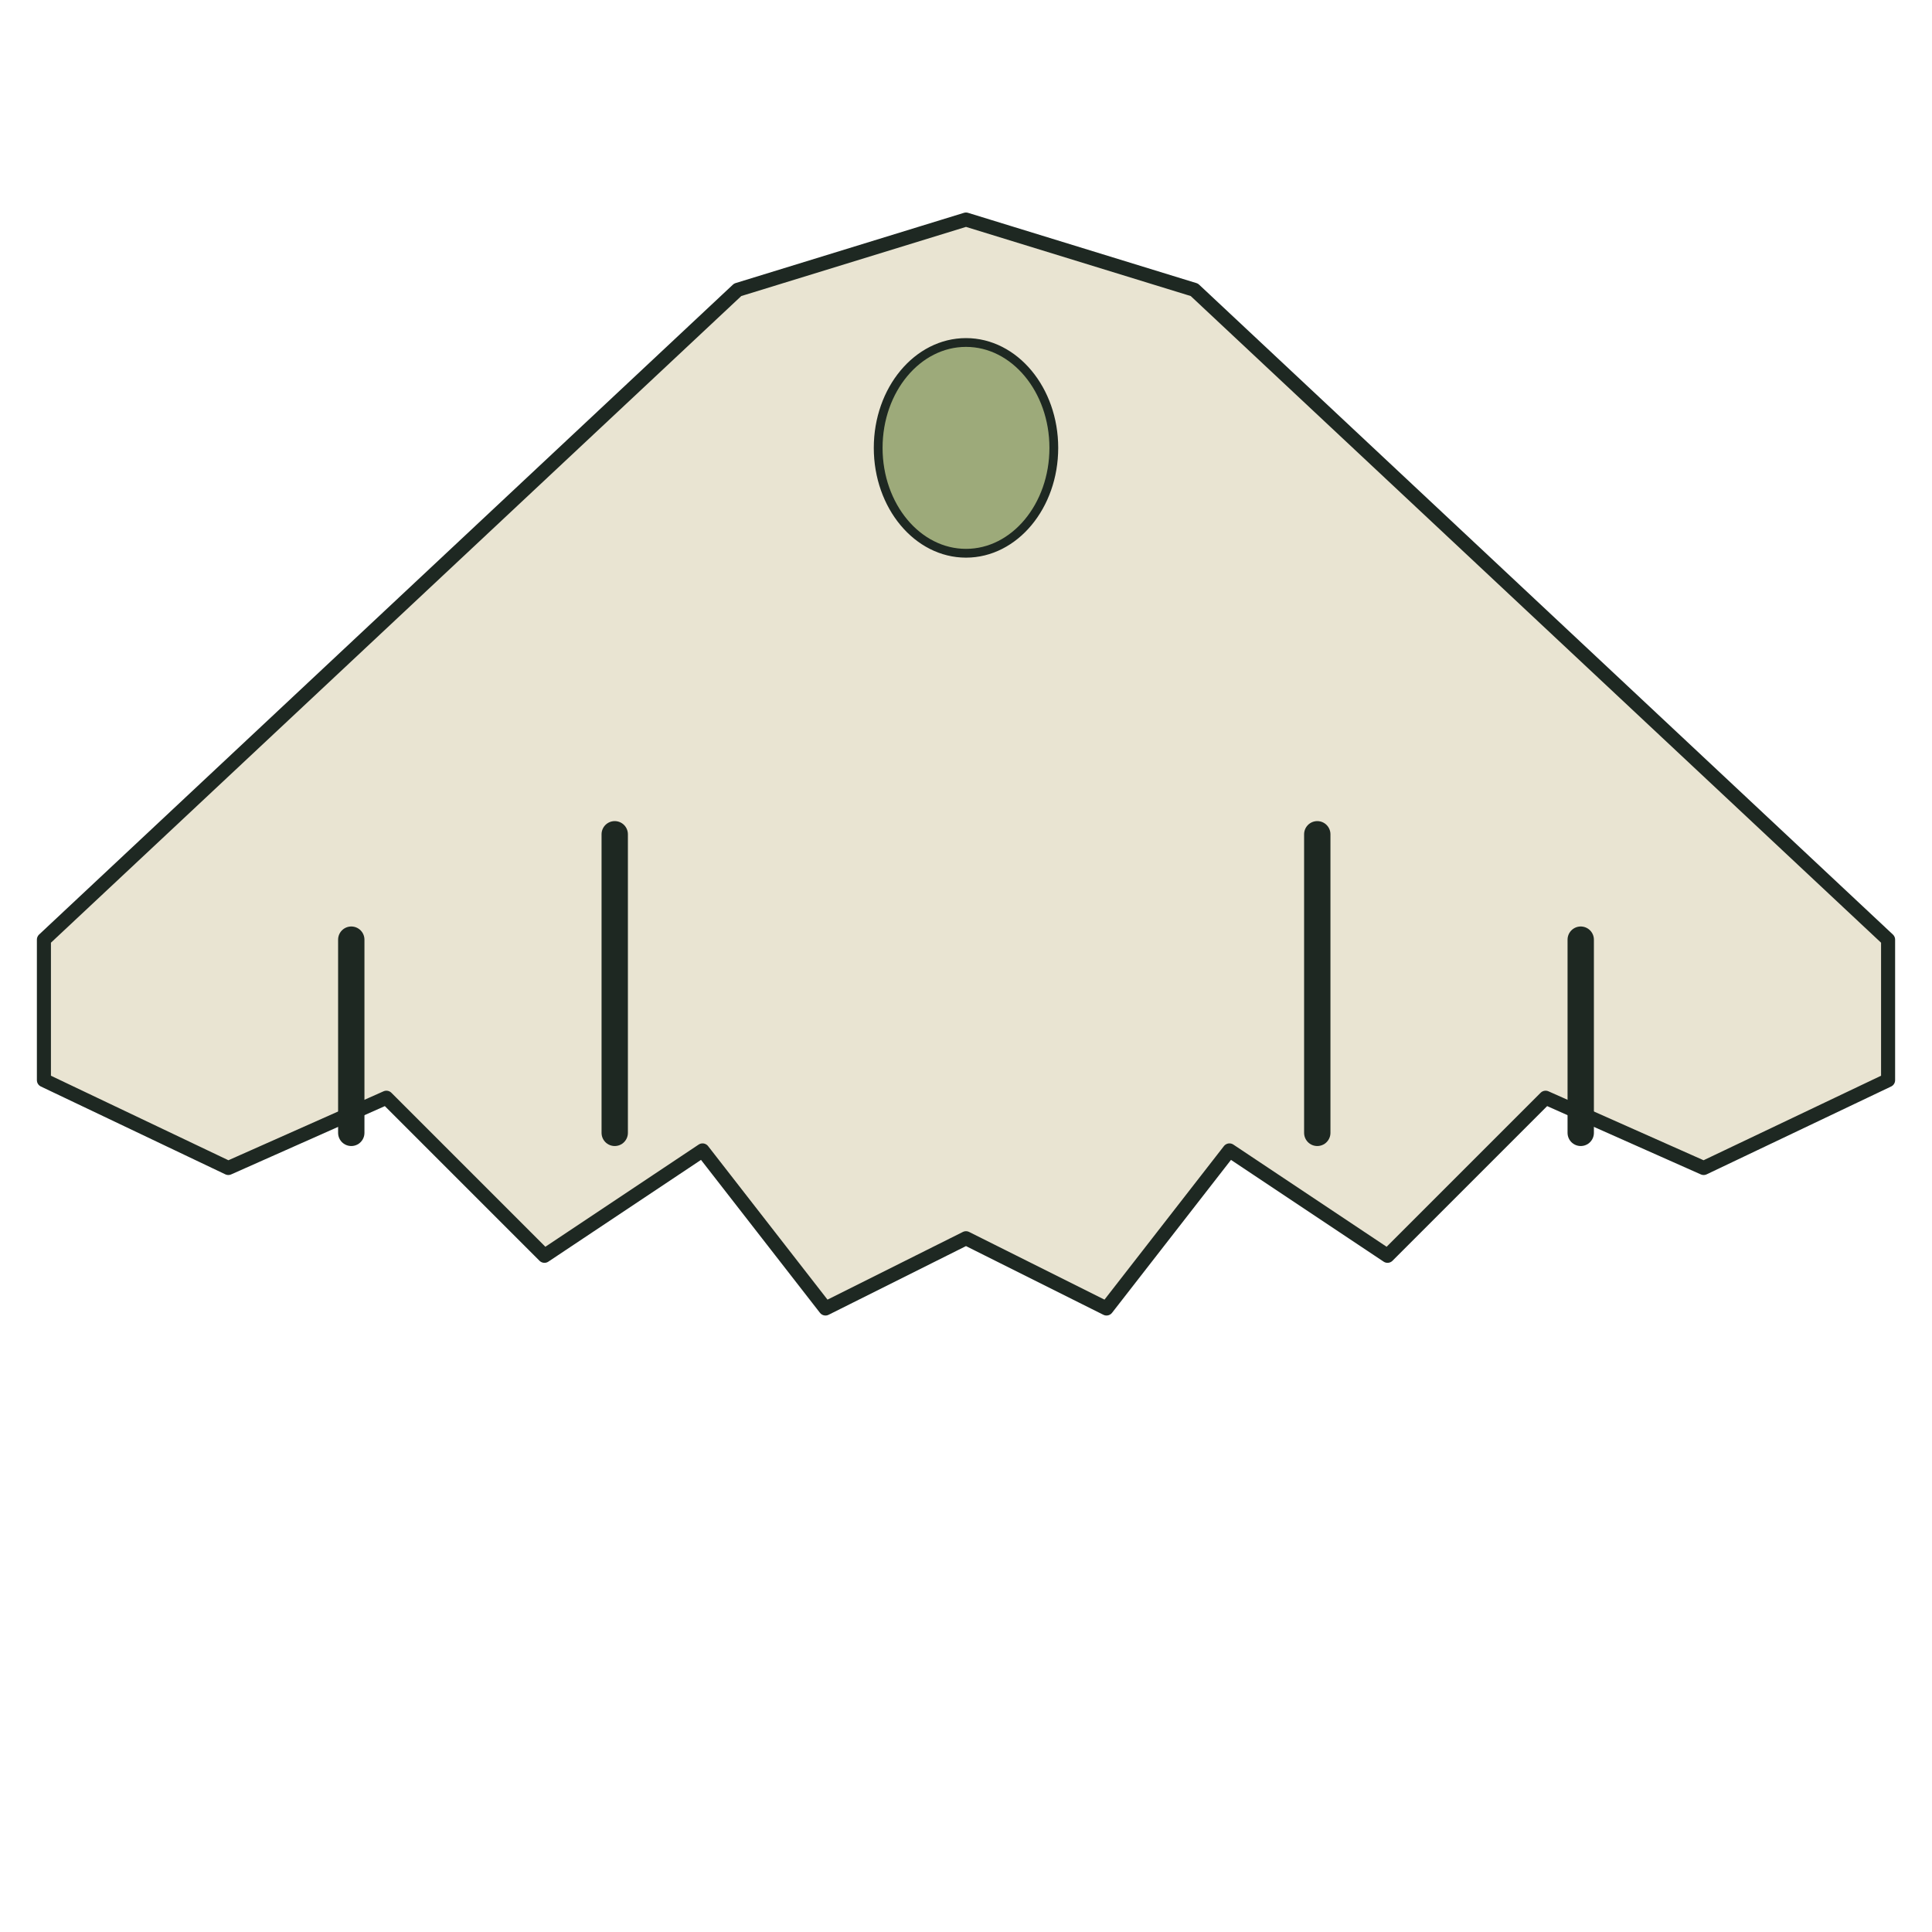
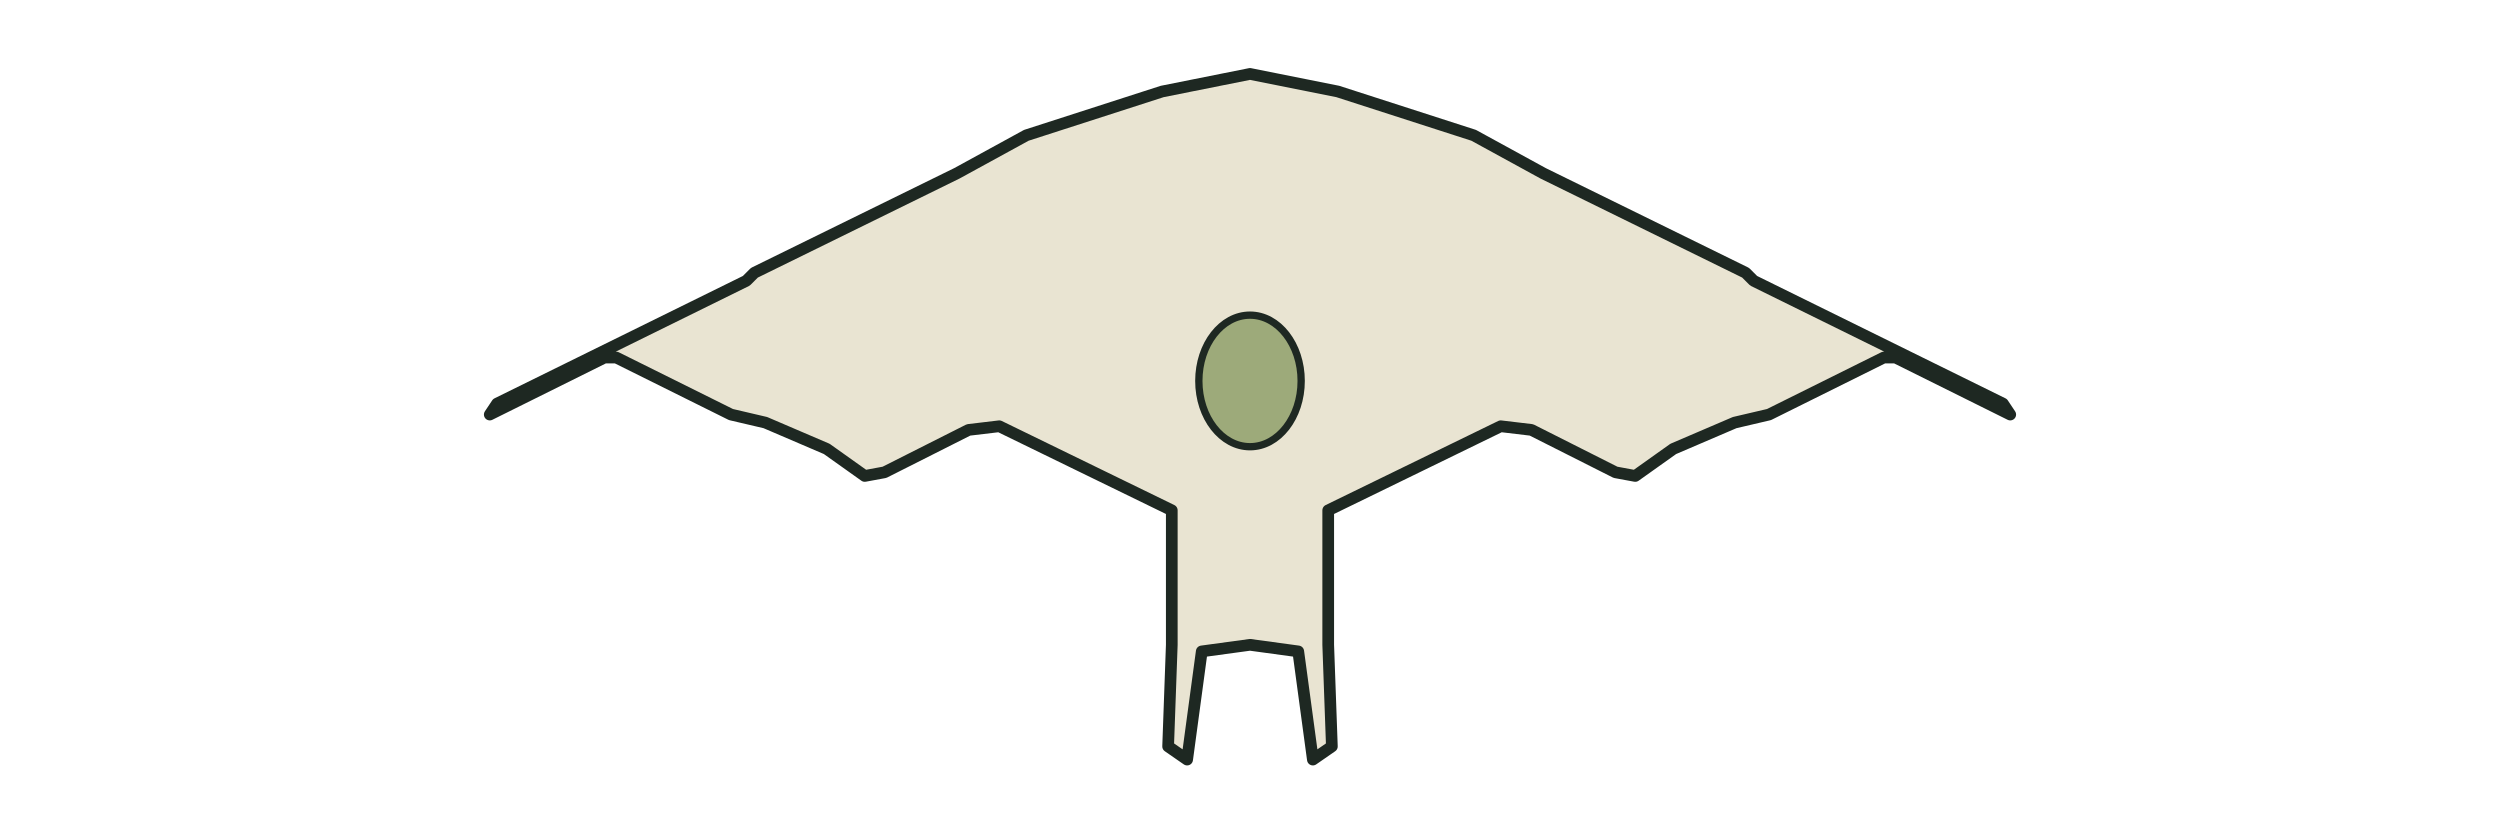
- <svg xmlns="http://www.w3.org/2000/svg" viewBox="0 -15 220 220" width="512" height="512" preserveAspectRatio="xMidYMid meet">
-   <polygon points="110,10 136,18 215,92 215,108 194,118 176,110 158,128 140,116 126,134 110,126 110,126 94,134 80,116 62,128 44,110 26,118 5,108 5,92 84,18 110,10" style="fill:#E9E4D2;stroke:#1E2822;stroke-width:1.6;stroke-linejoin:round" />
-   <line x1="150" y1="80" x2="150" y2="114" style="stroke:#1E2822;stroke-width:3;stroke-linecap:round" />
-   <line x1="70" y1="80" x2="70" y2="114" style="stroke:#1E2822;stroke-width:3;stroke-linecap:round" />
-   <line x1="180" y1="92" x2="180" y2="114" style="stroke:#1E2822;stroke-width:3;stroke-linecap:round" />
-   <line x1="40" y1="92" x2="40" y2="114" style="stroke:#1E2822;stroke-width:3;stroke-linecap:round" />
-   <ellipse cx="110" cy="36" rx="10" ry="12" style="fill:#9DAA7A;stroke:#1E2822;stroke-width:1" />
+ <svg xmlns="http://www.w3.org/2000/svg" viewBox="-61 0 342 114" width="512" height="171" preserveAspectRatio="xMidYMid meet">
+   <polygon points="110,10 122,12.4 140.6,18.4 150.1,23.6 177.8,37.2 178.9,38.3 213,55.1 214,56.6 198.3,48.8 196.7,48.8 181,56.6 176.3,57.7 167.9,61.3 162.7,65 160,64.5 148.5,58.7 144.3,58.2 120.7,69.7 120.7,88.1 121.2,102 118.6,103.8 116.6,89 110,88.1 110,88.1 103.4,89 101.4,103.8 98.8,102 99.3,88.1 99.3,69.7 75.7,58.2 71.5,58.7 60,64.5 57.3,65 52.1,61.3 43.7,57.7 39,56.6 23.3,48.8 21.7,48.8 6,56.6 7,55.1 41.1,38.3 42.2,37.2 69.9,23.6 79.4,18.4 98,12.4 110,10" style="fill:#E9E4D2;stroke:#1E2822;stroke-width:1.6;stroke-linejoin:round" />
+   <ellipse cx="110" cy="52" rx="7" ry="9" style="fill:#9DAA7A;stroke:#1E2822;stroke-width:1" />
</svg>
